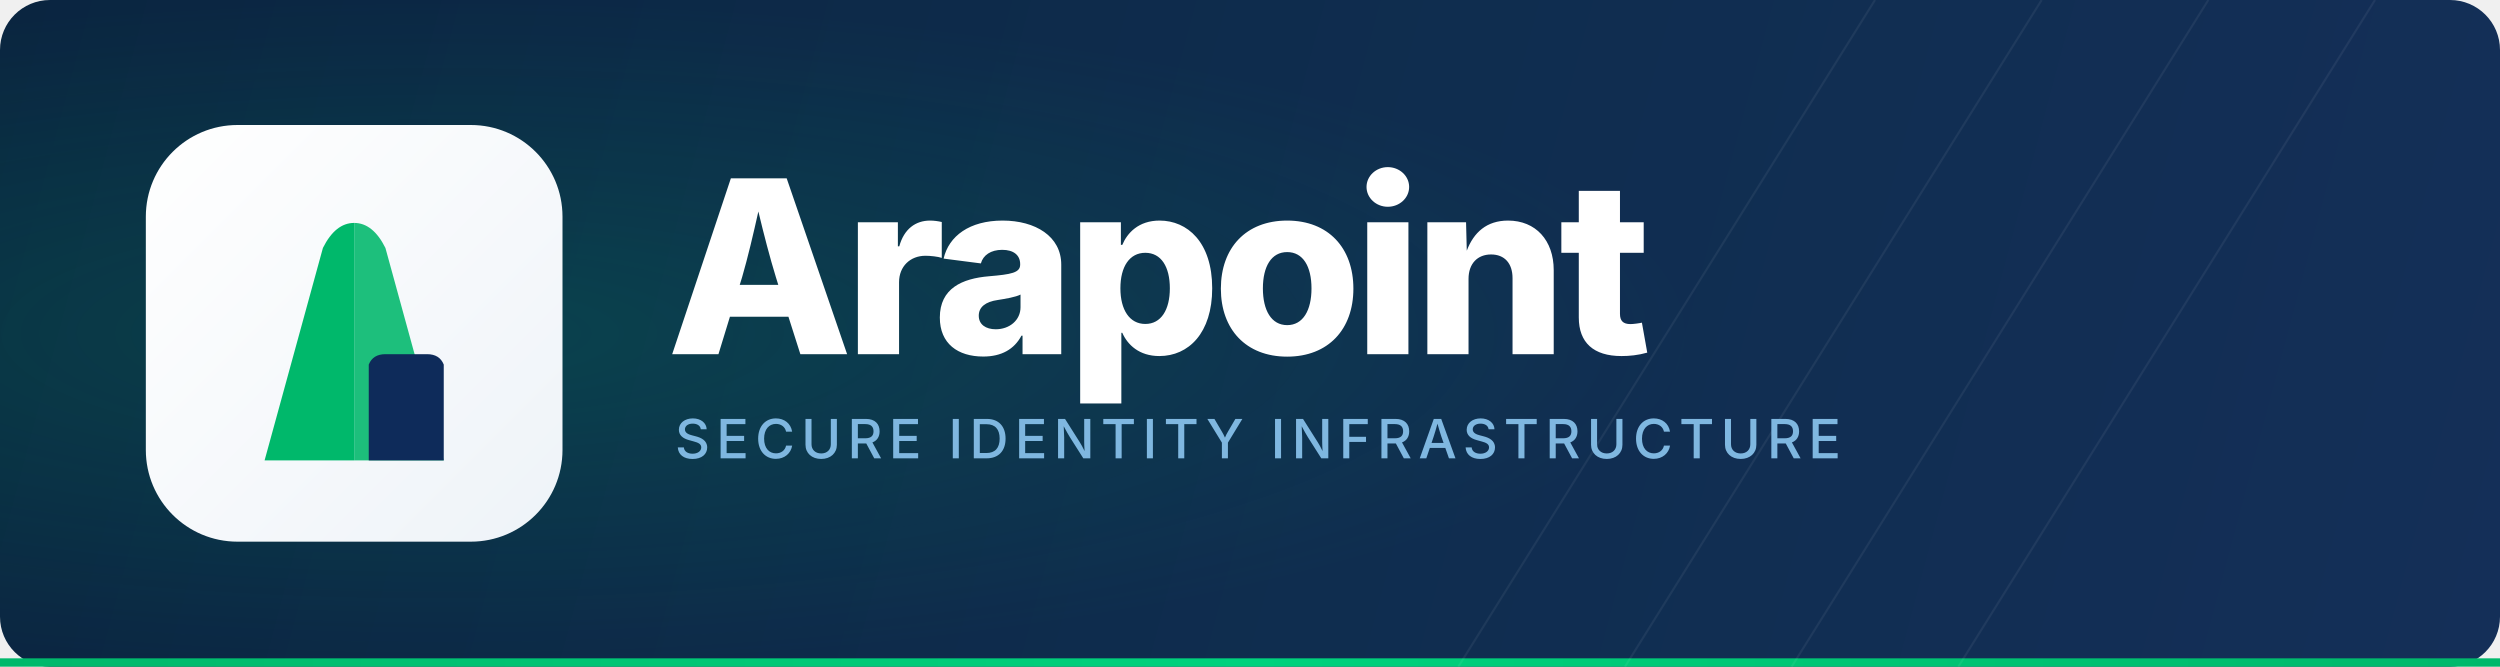
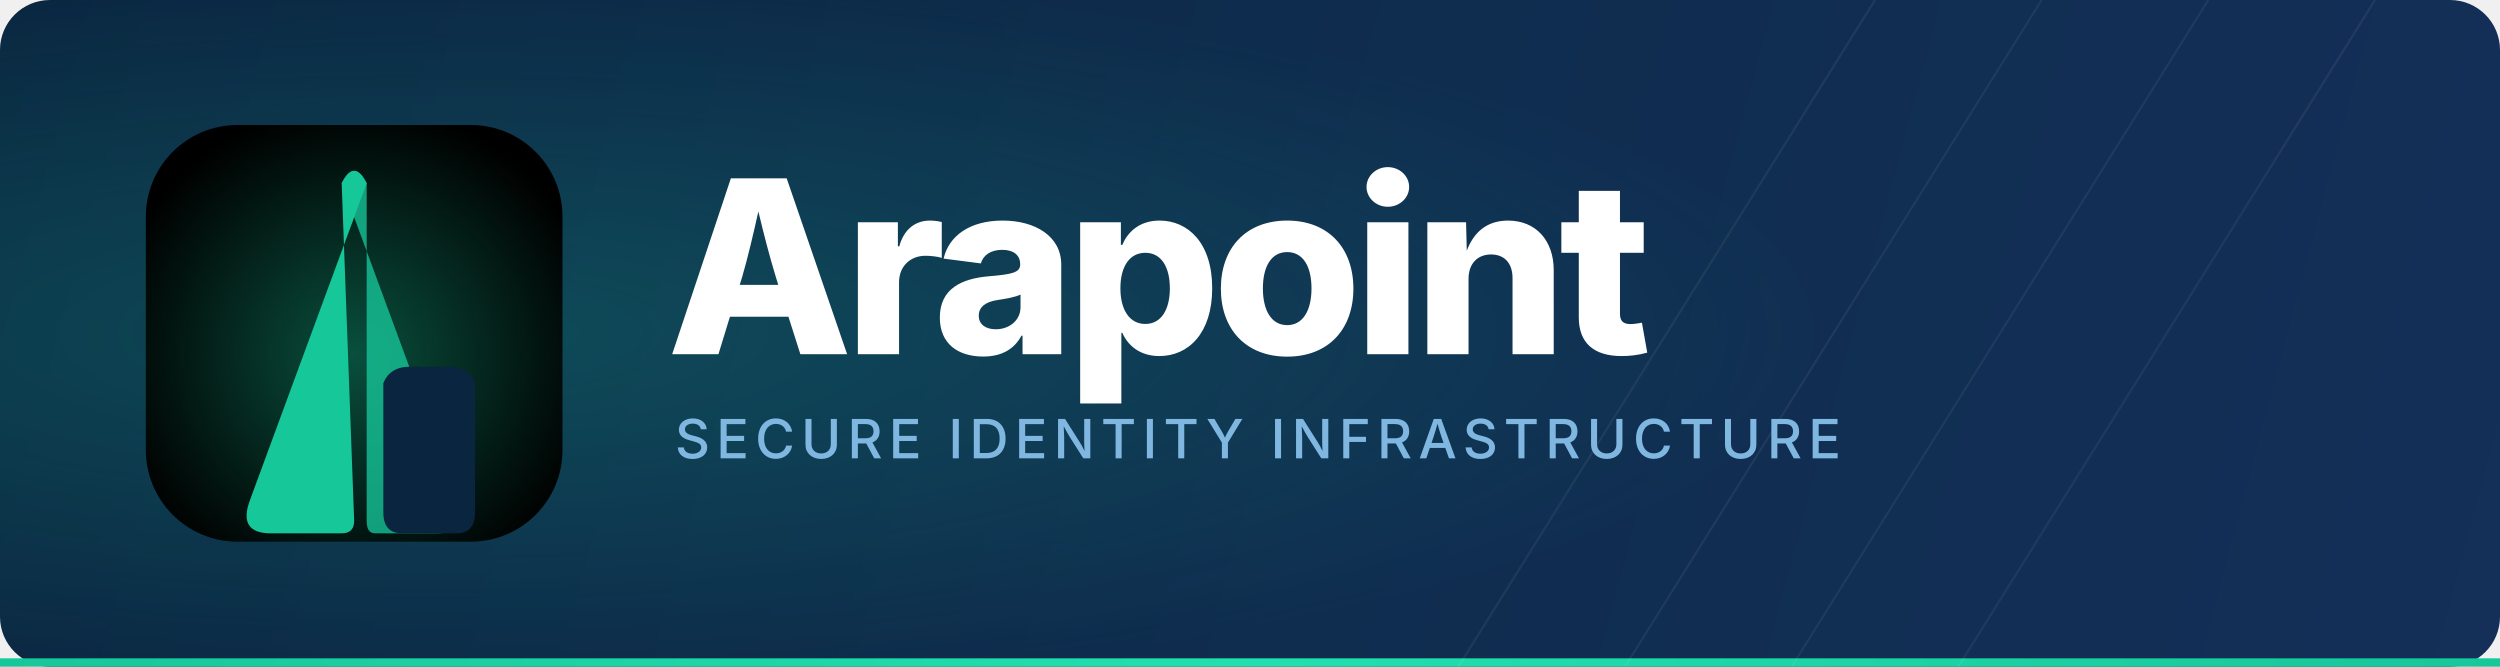
<svg xmlns="http://www.w3.org/2000/svg" viewBox="0 0 1200 320" fill="none">
  <defs>
    <linearGradient id="bgD" x1="0" y1="0" x2="1200" y2="320" gradientUnits="userSpaceOnUse">
      <stop offset="0" stop-color="#0A2540" />
      <stop offset="0.55" stop-color="#0F2D4F" />
      <stop offset="1" stop-color="#142F58" />
    </linearGradient>
-     <radialGradient id="glow" cx="0.18" cy="0.5" r="0.5">
-       <stop offset="0" stop-color="#00B86B" stop-opacity="0.18" />
-       <stop offset="1" stop-color="#00B86B" stop-opacity="0" />
+     <radialGradient id="glowD" cx="0.18" cy="0.5" r="0.55">
+       <stop offset="0" stop-color="#16C79A" stop-opacity="0.22" />
+       <stop offset="1" stop-color="#16C79A" stop-opacity="0" />
    </radialGradient>
-     <linearGradient id="markD" x1="0" y1="0" x2="200" y2="200" gradientUnits="userSpaceOnUse">
-       <stop offset="0" stop-color="#FFFFFF" />
-       <stop offset="1" stop-color="#EEF3F8" />
+     <linearGradient id="accentD" x1="0" y1="316" x2="1200" y2="316" gradientUnits="userSpaceOnUse">
+       <stop offset="0" stop-color="#16C79A" />
+       <stop offset="0.5" stop-color="#22E0AE" />
+       <stop offset="1" stop-color="#16C79A" />
    </linearGradient>
-     <linearGradient id="accentD" x1="0" y1="316" x2="1200" y2="316" gradientUnits="userSpaceOnUse">
-       <stop offset="0" stop-color="#00B86B" />
-       <stop offset="0.5" stop-color="#00D27D" />
-       <stop offset="1" stop-color="#00B86B" />
-     </linearGradient>
+     <radialGradient id="markGlow" cx="0.5" cy="0.55" r="0.6">
+       <stop offset="0" stop-color="#16C79A" stop-opacity="0.4" />
+       <stop offset="1" stop-color="#16C79A" stop-opacity="0" />
+     </radialGradient>
  </defs>
  <rect width="1200" height="320" rx="24" fill="url(#bgD)" />
-   <rect width="1200" height="320" rx="24" fill="url(#glow)" />
+   <rect width="1200" height="320" rx="24" fill="url(#glowD)" />
  <rect x="0" y="316" width="1200" height="4" fill="url(#accentD)" />
  <g opacity="0.06" stroke="#FFFFFF" stroke-width="1">
    <line x1="900" y1="0" x2="700" y2="320" />
    <line x1="980" y1="0" x2="780" y2="320" />
    <line x1="1060" y1="0" x2="860" y2="320" />
    <line x1="1140" y1="0" x2="940" y2="320" />
  </g>
  <g transform="translate(70 60)">
-     <rect width="200" height="200" rx="44" fill="url(#markD)" />
+     <rect width="200" height="200" rx="44" fill="#000000" />
+     <rect width="200" height="200" rx="44" fill="url(#markGlow)" />
    <g transform="translate(100 110)">
-       <path d="M -43 51 L -15 -51 Q -9 -63 0 -63 L 0 51 Z" fill="#00B86B" />
-       <path d="M 0 -63 Q 9 -63 15 -51 L 43 51 L 0 51 Z" fill="#00B86B" opacity="0.88" />
-       <path d="M 7 5 Q 9 0 15 0 L 35 0 Q 41 0 43 5 L 43 51 L 7 51 Z" fill="#0E2B5A" />
+       <path d="M -6 -82 Q 0 -94 6 -82 L -50 70 Q -56 86 -40 86 L -6 86 Q 0 86 0 80 Z" fill="#16C79A" />
+       <path d="M 6 -82 Q 0 -94 -6 -82 L 50 70 Q 56 86 40 86 L 10 86 Q 6 86 6 80 Z" fill="#16C79A" opacity="0.78" />
+       <path d="M 14 14 Q 17 6 27 6 L 45 6 Q 55 6 58 14 L 58 76 Q 58 86 49 86 L 23 86 Q 14 86 14 76 Z" fill="#0A2540" />
    </g>
  </g>
  <text x="320" y="170" font-family="Inter, system-ui, -apple-system, sans-serif" font-size="116" font-weight="800" letter-spacing="-4" fill="#FFFFFF">Arapoint</text>
  <text x="324" y="220" font-family="Inter, system-ui, sans-serif" font-size="26" font-weight="500" letter-spacing="3" fill="#7FB7E0">SECURE IDENTITY INFRASTRUCTURE</text>
</svg>
